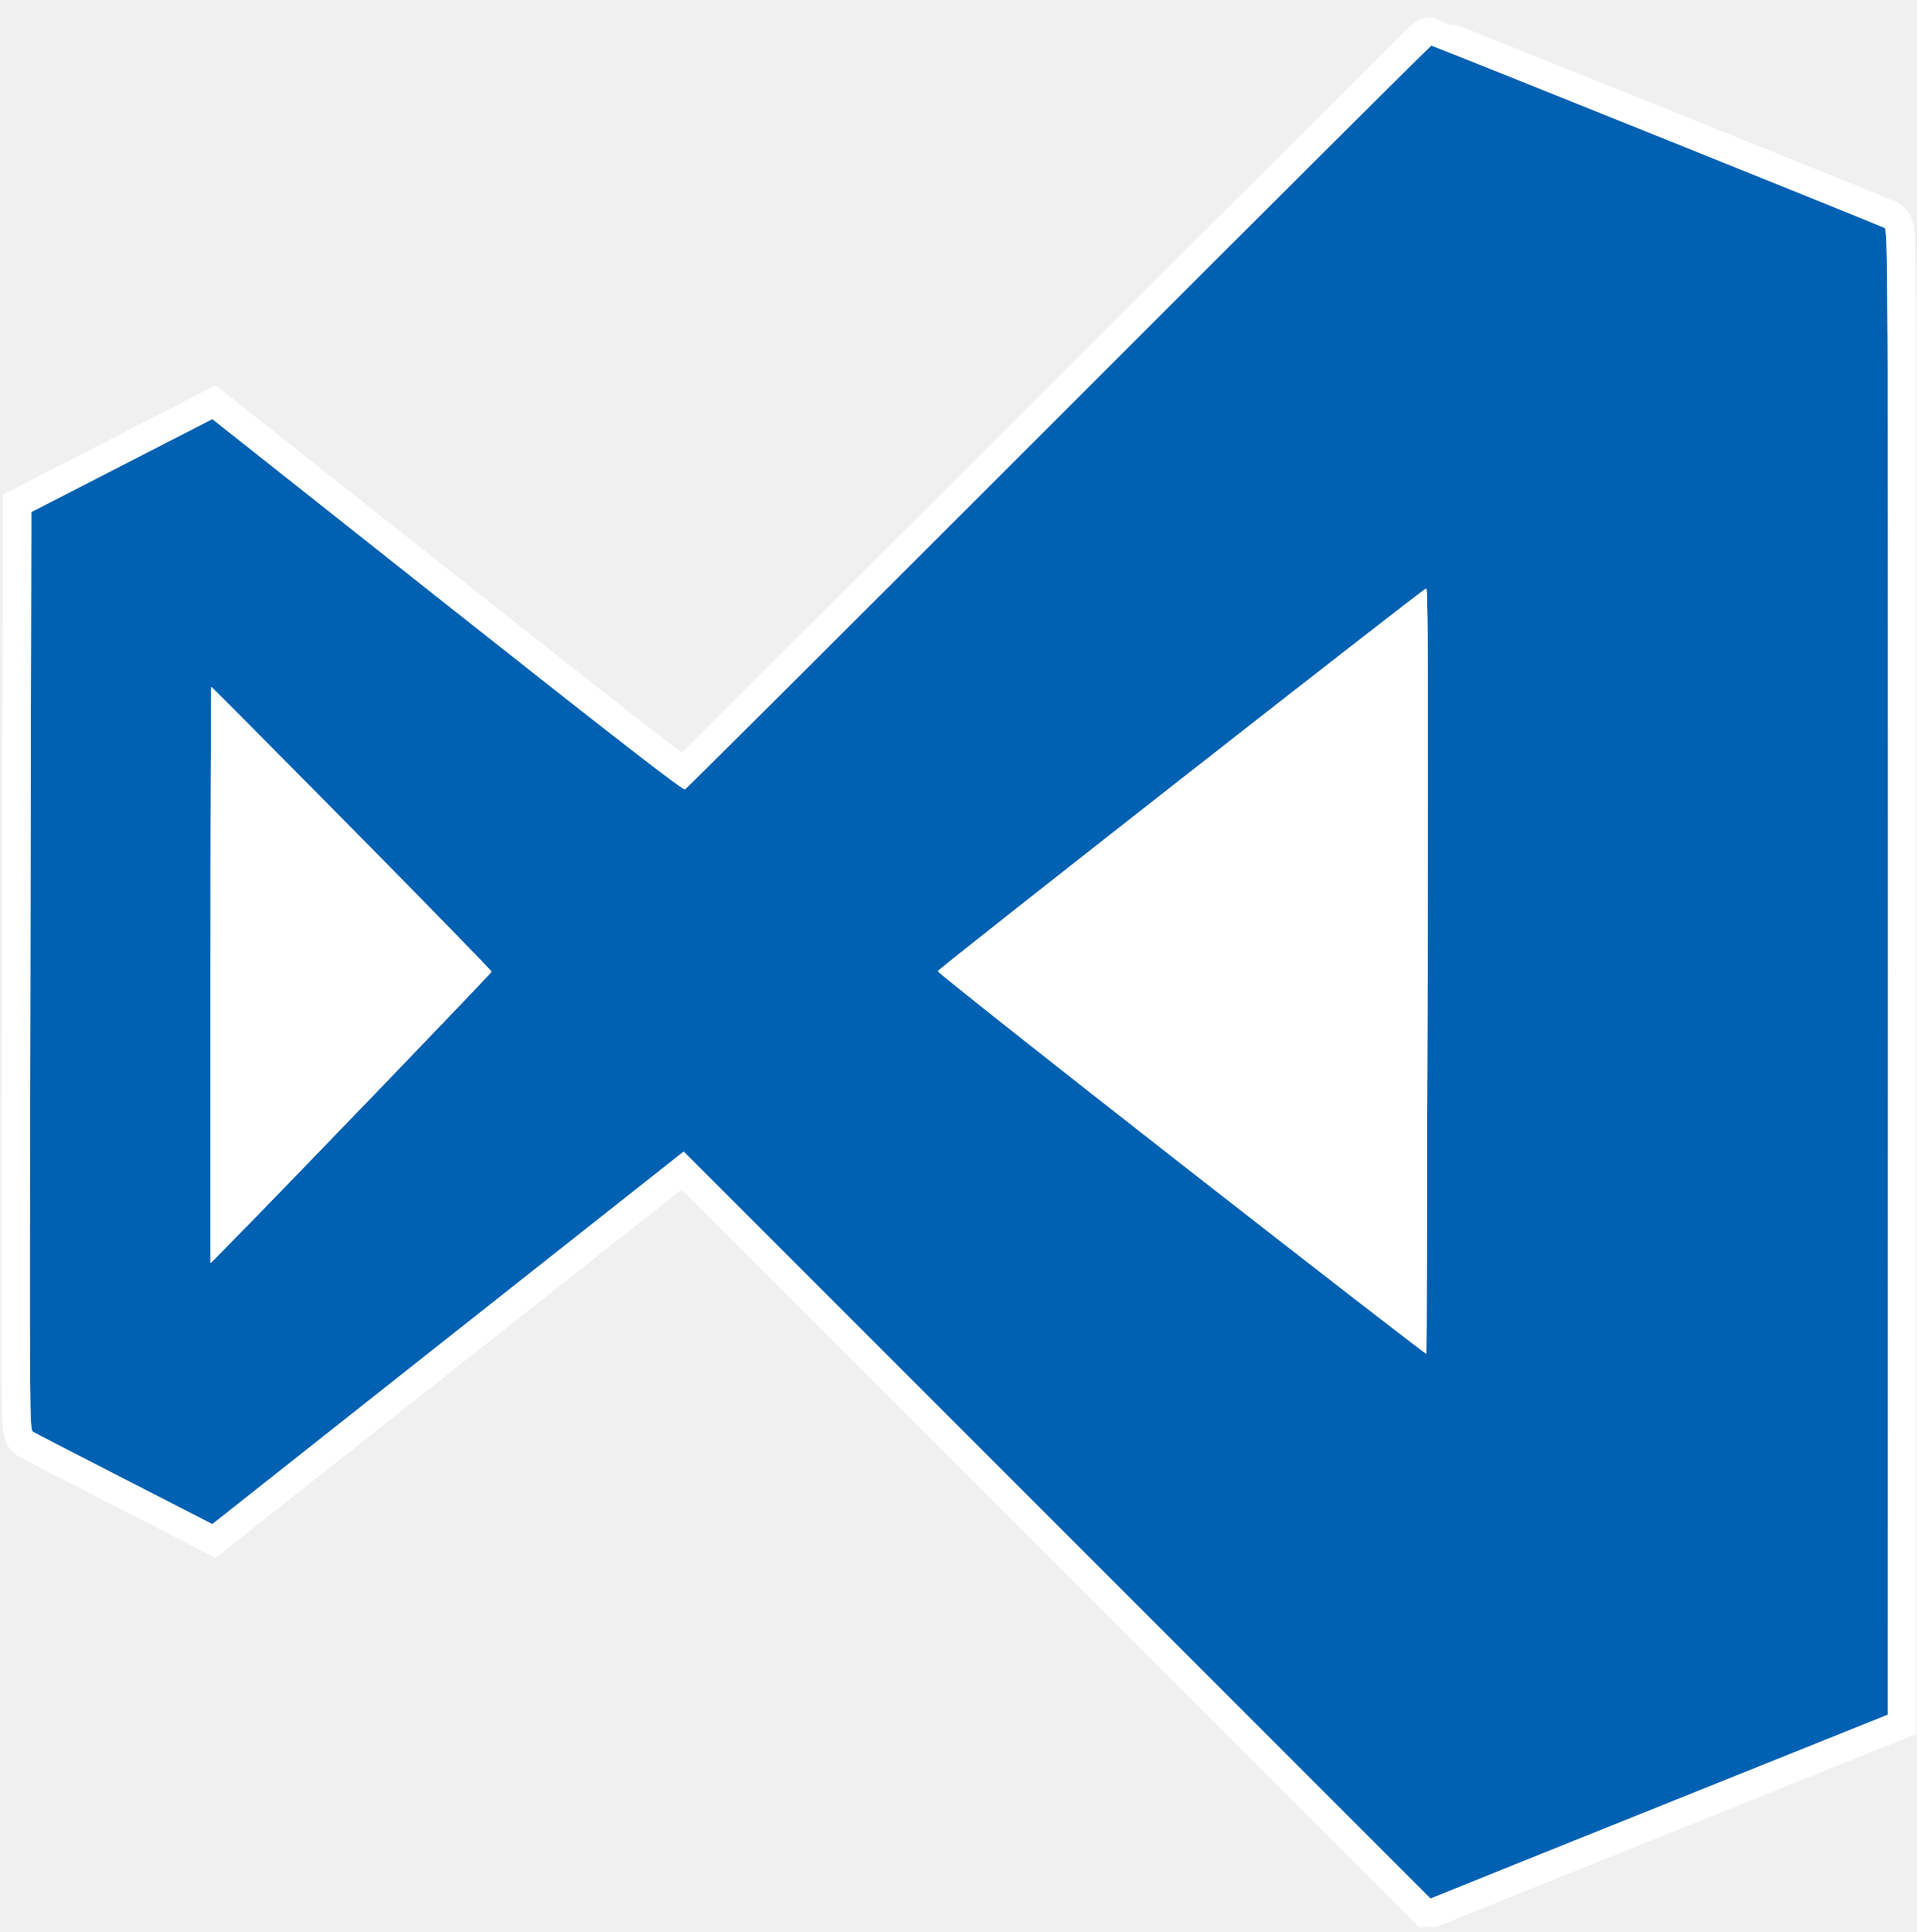
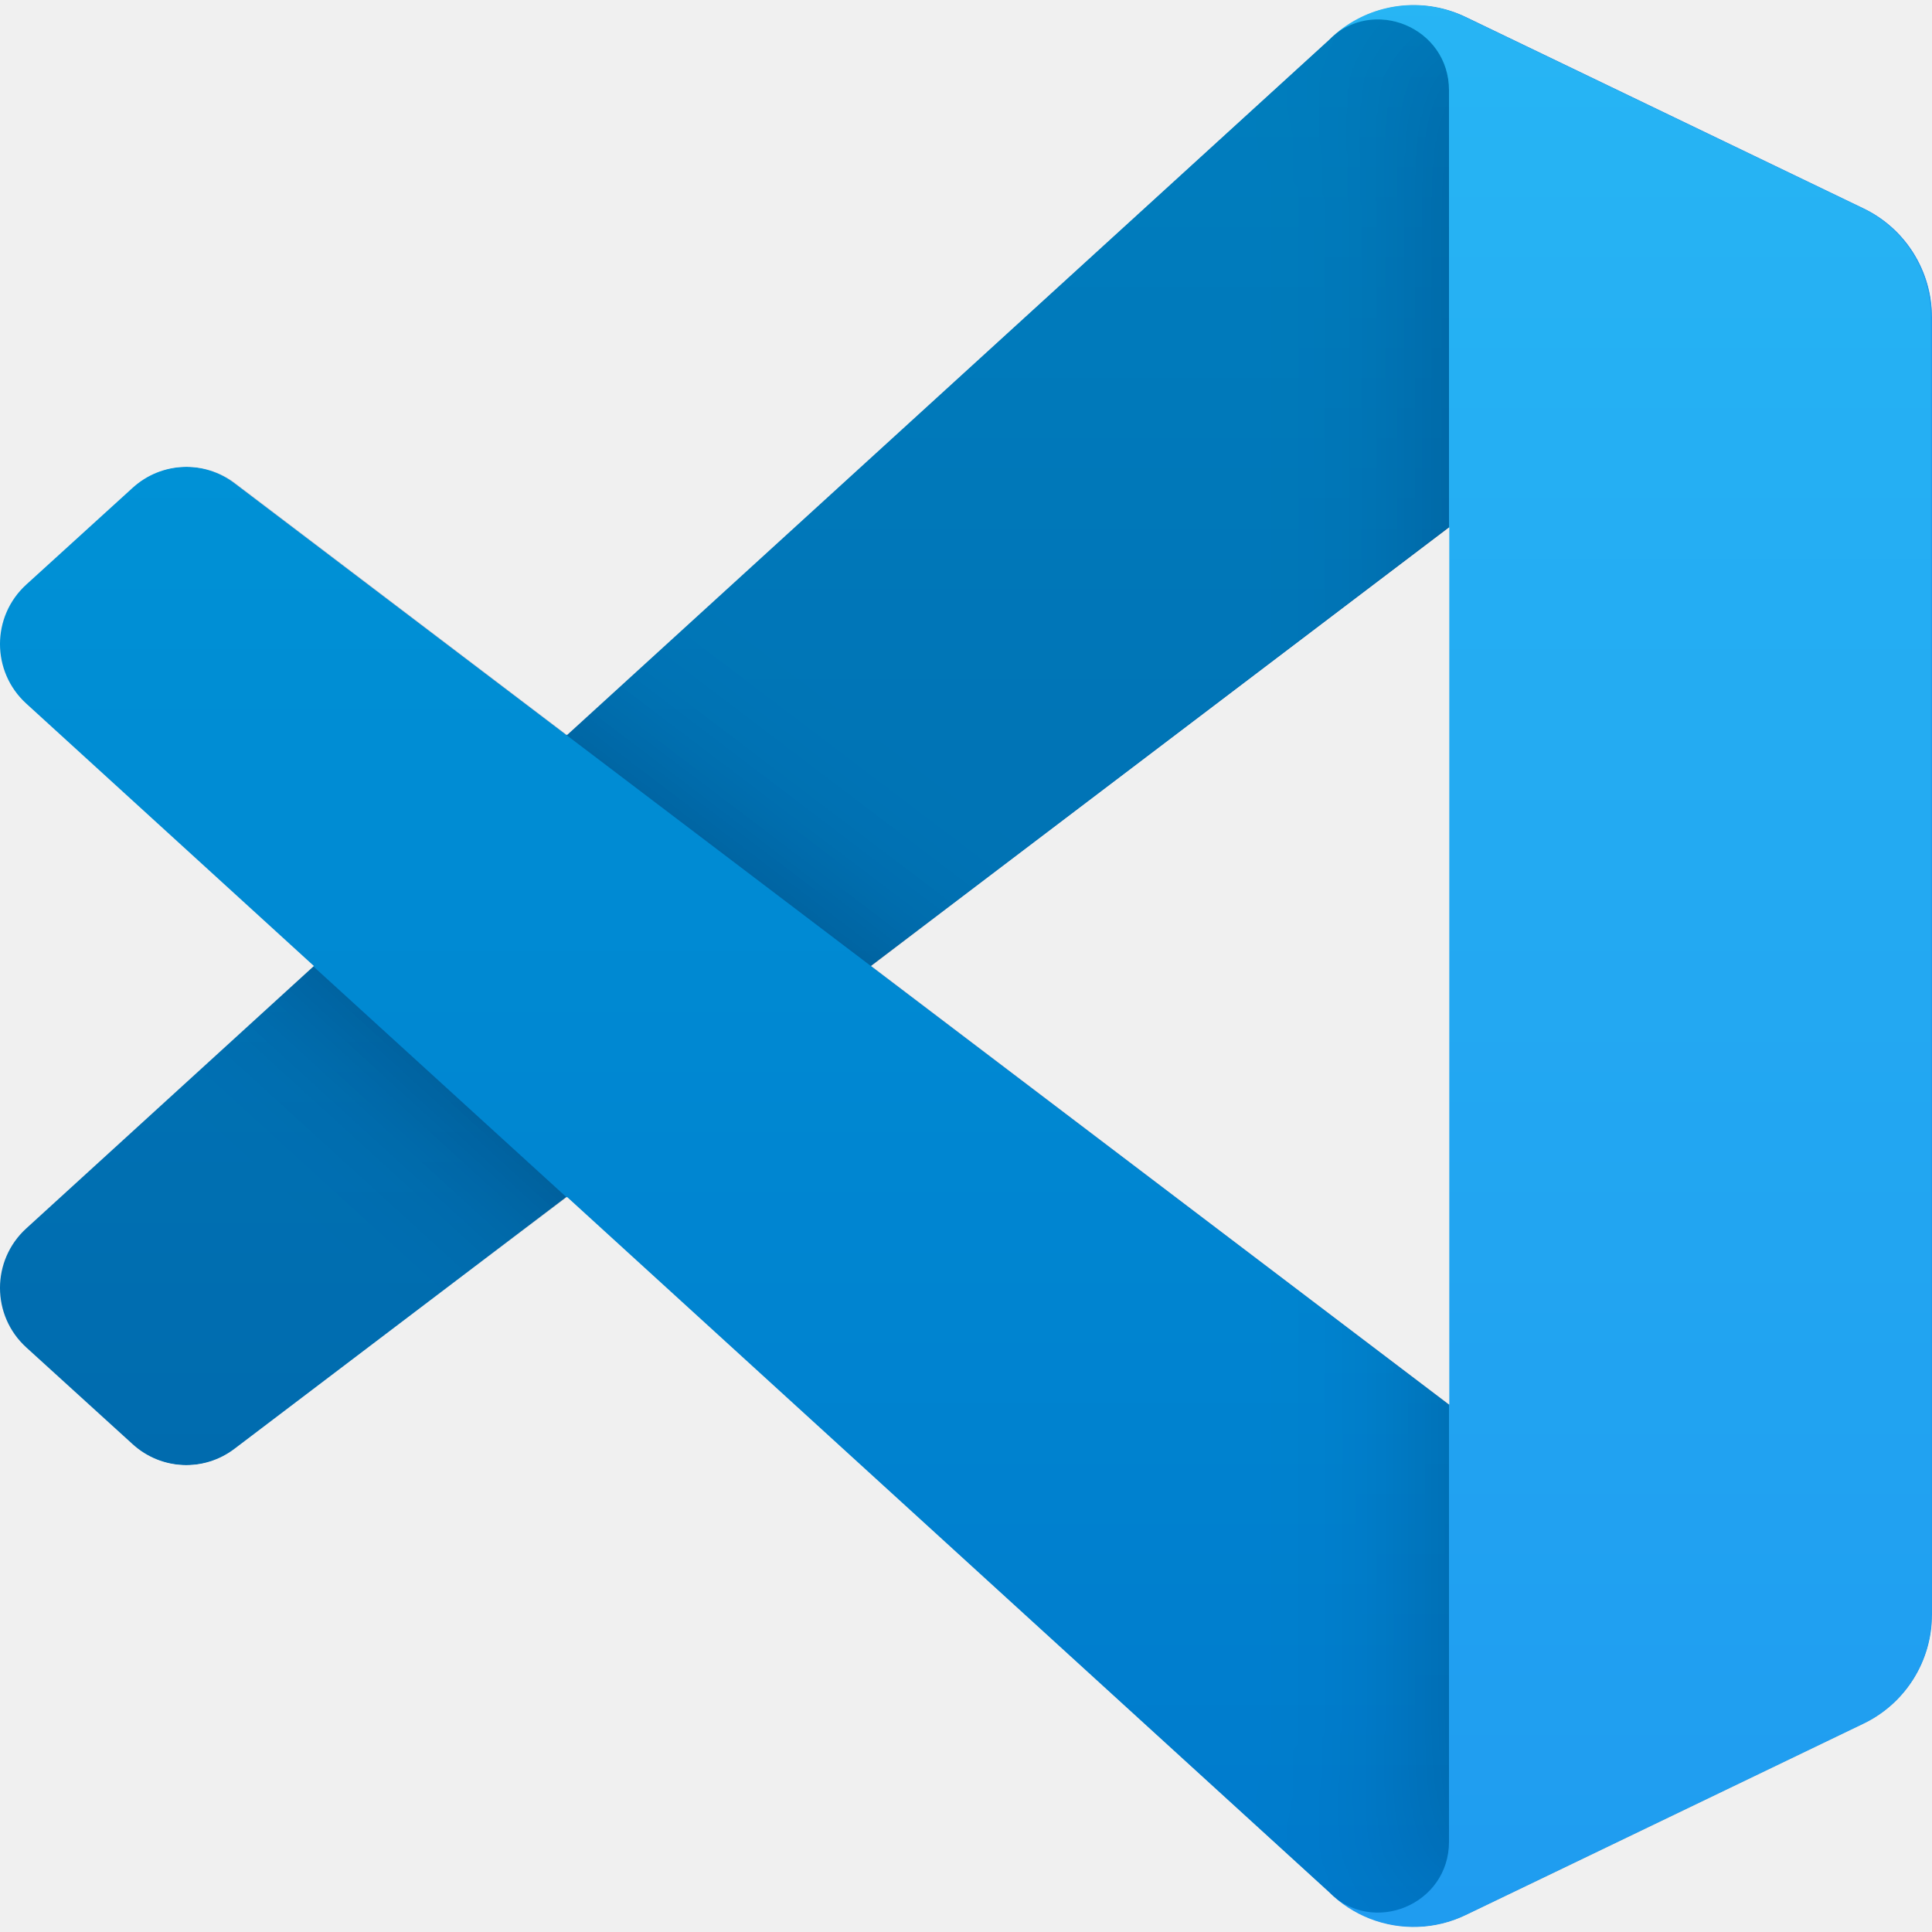
- <svg xmlns="http://www.w3.org/2000/svg" xmlns:xlink="http://www.w3.org/1999/xlink" width="1010px" height="1018px" viewBox="0 0 1010 1018" version="1.1">
-   <defs>
-     <path d="M543,781.4 C435.5,673.9 346.8,585.5 346,585.1 C344.9,584.5 311.5,610.4 220.7,682.2 L96.9,780.2 L49.2,755.7 L1.5,731.2 L1,489.5 C0.5,248.5 0.5,247.7 2.5,246.5 C3.6,245.8 25.3,234.6 50.7,221.6 L96.9,197.9 L221.1,296.1 L345.3,394.2 L542.1,197.4 L738.9,0.6 L786.2,19.7 C812.2,30.1 866.4,51.9 906.7,68.1 L979.9,97.5 L980,488.7 C980,858.9 979.9,880 978.2,880.9 C975.4,882.4 740.2,977 739.3,977 C738.9,977 650.5,889 543,781.4 Z M737.3,489.8 C737,379.1 736.8,288.2 736.7,287.7 C736.6,287.3 678.5,332.3 607.7,387.6 C536.9,442.9 479.1,488.7 479.3,489.3 C479.7,490.7 735.2,690.8 736.6,690.9 C737.5,691 737.6,639.3 737.3,489.8 Z M170.4,564.5 C210.9,523.5 244,489.5 244,489 C244,488.3 134.3,374.3 103.9,343.5 L96,335.5 L96,487.3 C96,570.7 96.2,639 96.4,639 C96.6,639 129.9,605.5 170.4,564.5 Z" id="path-1" />
-     <mask id="mask-2" maskContentUnits="userSpaceOnUse" maskUnits="objectBoundingBox" x="-15" y="-15" width="1009.278" height="1006.4">
-       <rect x="-14.278" y="-14.4" width="1009.278" height="1006.4" fill="white" />
-       <use xlink:href="#path-1" fill="black" />
-     </mask>
-   </defs>
-   <g id="Page-1" stroke="none" stroke-width="1" fill="none" fill-rule="evenodd">
-     <g id="logo" transform="translate(505, 512.5) scale(-1, 1) rotate(-180) translate(-505, -512.5) translate(15, 24)">
-       <g id="Shape" fill-rule="nonzero">
-         <use fill="#0060B1" fill-rule="evenodd" xlink:href="#path-1" />
-         <use stroke="#FFFFFF" mask="url(#mask-2)" stroke-width="30" xlink:href="#path-1" />
-       </g>
-       <path d="M737.3,489.8 C737,379.1 736.8,288.2 736.7,287.7 C736.6,287.3 678.5,332.3 607.7,387.6 C536.9,442.9 479.1,488.7 479.3,489.3 C479.7,490.7 735.2,690.8 736.6,690.9 C737.5,691 737.6,639.3 737.3,489.8 Z" id="Path" fill="#FFFFFF" />
-       <path d="M170.4,564.5 C210.9,523.5 244,489.5 244,489 C244,488.3 134.3,374.3 103.9,343.5 L96,335.5 L96,487.3 C96,570.7 96.2,639 96.4,639 C96.6,639 129.9,605.5 170.4,564.5 Z" id="Path-Copy" fill="#FFFFFF" />
+ <svg xmlns="http://www.w3.org/2000/svg" width="100" height="100" viewBox="0 0 100 100" fill="none">
+   <mask id="mask0" mask-type="alpha" maskUnits="userSpaceOnUse" x="0" y="0" width="100" height="100">
+     <path fill-rule="evenodd" clip-rule="evenodd" d="M70.912 99.317C72.487 99.931 74.283 99.891 75.873 99.126L96.461 89.22C98.624 88.179 100 85.989 100 83.587V16.413C100 14.011 98.624 11.822 96.461 10.781L75.873 0.874C73.786 -0.13 71.345 0.116 69.513 1.447C69.252 1.637 69.003 1.849 68.769 2.083L29.355 38.041L12.187 25.01C10.589 23.797 8.354 23.896 6.869 25.246L1.363 30.255C-0.453 31.906 -0.455 34.763 1.359 36.417L16.247 50L1.359 63.583C-0.455 65.237 -0.453 68.094 1.363 69.745L6.869 74.754C8.354 76.104 10.589 76.204 12.187 74.99L29.355 61.959L68.769 97.917C69.392 98.541 70.125 99.01 70.912 99.317ZM75.015 27.299L45.109 50L75.015 72.701V27.299Z" fill="white" />
+   </mask>
+   <g mask="url(#mask0)">
+     <path d="M96.461 10.796L75.857 0.876C73.472 -0.273 70.622 0.212 68.75 2.083L1.299 63.583C-0.516 65.237 -0.514 68.094 1.303 69.745L6.813 74.754C8.298 76.104 10.535 76.204 12.134 74.99L93.361 13.37C96.086 11.303 100 13.246 100 16.667V16.427C100 14.027 98.625 11.838 96.461 10.796Z" fill="#0065A9" />
+     <g filter="url(#filter0_d)">
+       <path d="M96.461 89.204L75.857 99.124C73.472 100.273 70.622 99.788 68.75 97.917L1.299 36.417C-0.516 34.763 -0.514 31.906 1.303 30.255L6.813 25.246C8.298 23.896 10.535 23.796 12.134 25.009L93.361 86.63C96.086 88.697 100 86.754 100 83.333V83.573C100 85.974 98.625 88.162 96.461 89.204Z" fill="#007ACC" />
+     </g>
+     <g filter="url(#filter1_d)">
+       <path d="M75.858 99.126C73.472 100.274 70.622 99.788 68.75 97.917C71.056 100.223 75 98.59 75 95.328V4.672C75 1.41 71.056 -0.223 68.75 2.083C70.622 0.211 73.472 -0.274 75.858 0.874L96.459 10.781C98.623 11.822 100 14.011 100 16.413V83.587C100 85.989 98.623 88.179 96.459 89.22L75.858 99.126Z" fill="#1F9CF0" />
+     </g>
+     <g style="mix-blend-mode:overlay" opacity="0.25">
+       <path fill-rule="evenodd" clip-rule="evenodd" d="M70.851 99.317C72.426 99.931 74.222 99.891 75.812 99.126L96.4 89.22C98.563 88.179 99.939 85.989 99.939 83.587V16.413C99.939 14.011 98.564 11.822 96.4 10.781L75.812 0.874C73.725 -0.13 71.284 0.116 69.453 1.447C69.191 1.637 68.942 1.849 68.708 2.083L29.294 38.041L12.126 25.01C10.528 23.796 8.293 23.896 6.809 25.246L1.302 30.255C-0.513 31.906 -0.515 34.763 1.298 36.417L16.186 50L1.298 63.583C-0.515 65.237 -0.513 68.094 1.302 69.745L6.809 74.754C8.293 76.104 10.528 76.204 12.126 74.99L29.294 61.959L68.708 97.917C69.332 98.54 70.064 99.01 70.851 99.317ZM74.954 27.299L45.048 50L74.954 72.701V27.299Z" fill="url(#paint0_linear)" />
    </g>
  </g>
+   <defs>
+     <filter id="filter0_d" x="-8.394" y="15.829" width="116.727" height="92.246" filterUnits="userSpaceOnUse" color-interpolation-filters="sRGB">
+       <feFlood flood-opacity="0" result="BackgroundImageFix" />
+       <feColorMatrix in="SourceAlpha" type="matrix" values="0 0 0 0 0 0 0 0 0 0 0 0 0 0 0 0 0 0 127 0" />
+       <feOffset />
+       <feGaussianBlur stdDeviation="4.167" />
+       <feColorMatrix type="matrix" values="0 0 0 0 0 0 0 0 0 0 0 0 0 0 0 0 0 0 0.25 0" />
+       <feBlend mode="overlay" in2="BackgroundImageFix" result="effect1_dropShadow" />
+       <feBlend mode="normal" in="SourceGraphic" in2="effect1_dropShadow" result="shape" />
+     </filter>
+     <filter id="filter1_d" x="60.417" y="-8.076" width="47.917" height="116.151" filterUnits="userSpaceOnUse" color-interpolation-filters="sRGB">
+       <feFlood flood-opacity="0" result="BackgroundImageFix" />
+       <feColorMatrix in="SourceAlpha" type="matrix" values="0 0 0 0 0 0 0 0 0 0 0 0 0 0 0 0 0 0 127 0" />
+       <feOffset />
+       <feGaussianBlur stdDeviation="4.167" />
+       <feColorMatrix type="matrix" values="0 0 0 0 0 0 0 0 0 0 0 0 0 0 0 0 0 0 0.25 0" />
+       <feBlend mode="overlay" in2="BackgroundImageFix" result="effect1_dropShadow" />
+       <feBlend mode="normal" in="SourceGraphic" in2="effect1_dropShadow" result="shape" />
+     </filter>
+     <linearGradient id="paint0_linear" x1="49.939" y1="0.258" x2="49.939" y2="99.742" gradientUnits="userSpaceOnUse">
+       <stop stop-color="white" />
+       <stop offset="1" stop-color="white" stop-opacity="0" />
+     </linearGradient>
+   </defs>
</svg>
